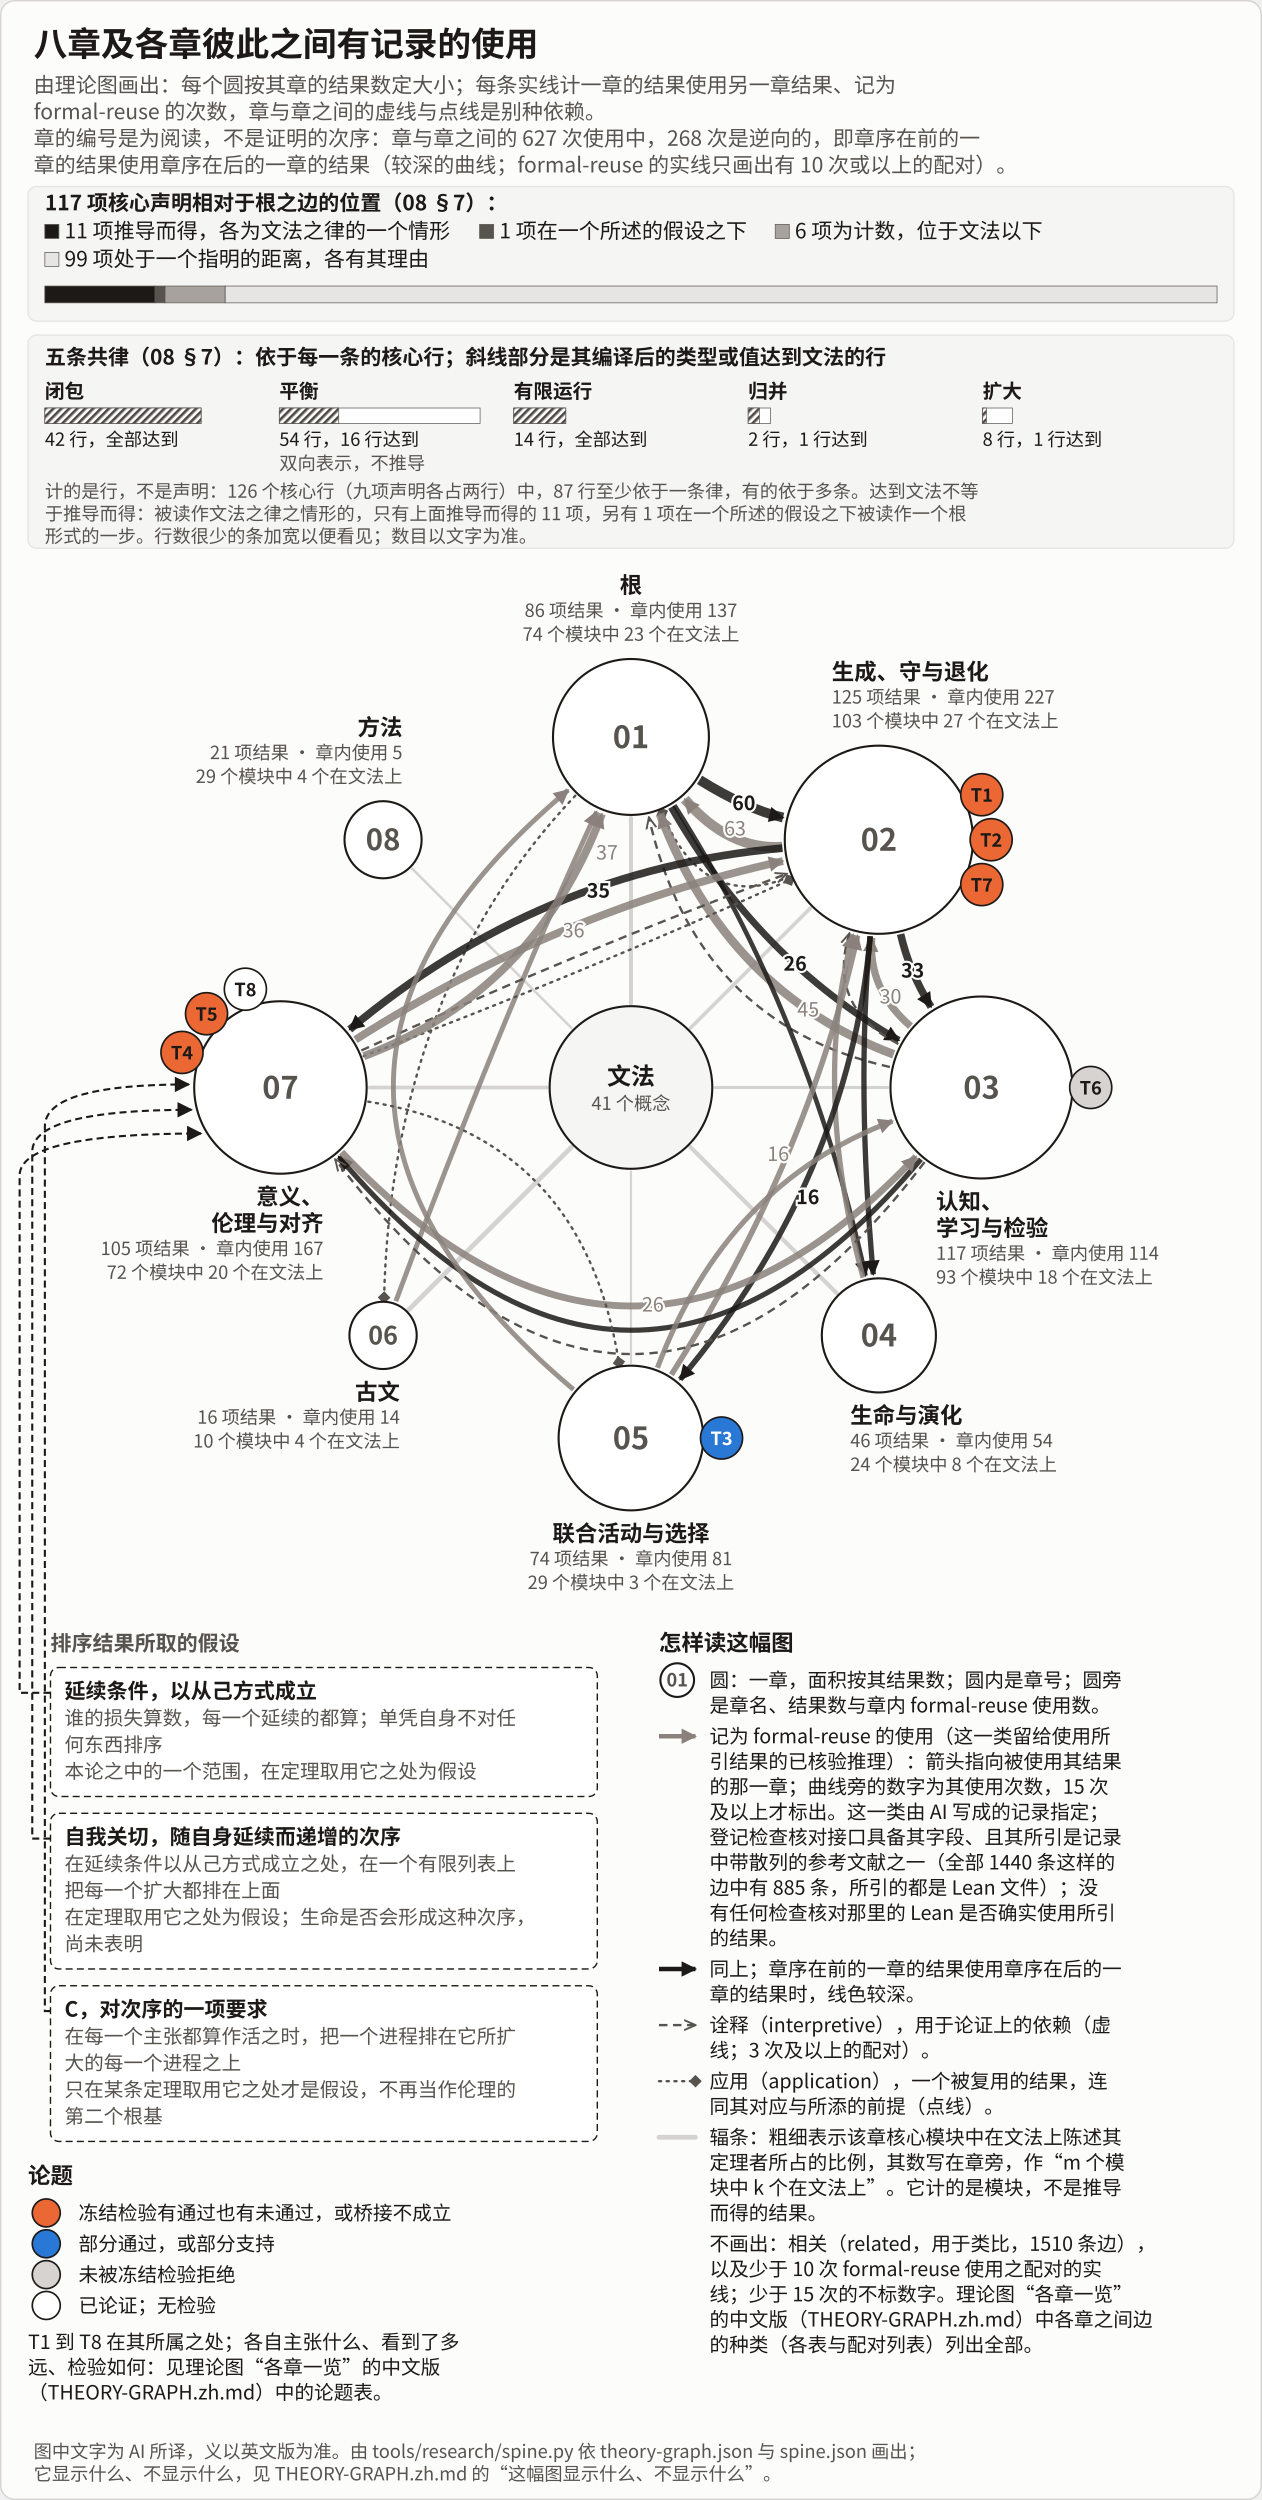
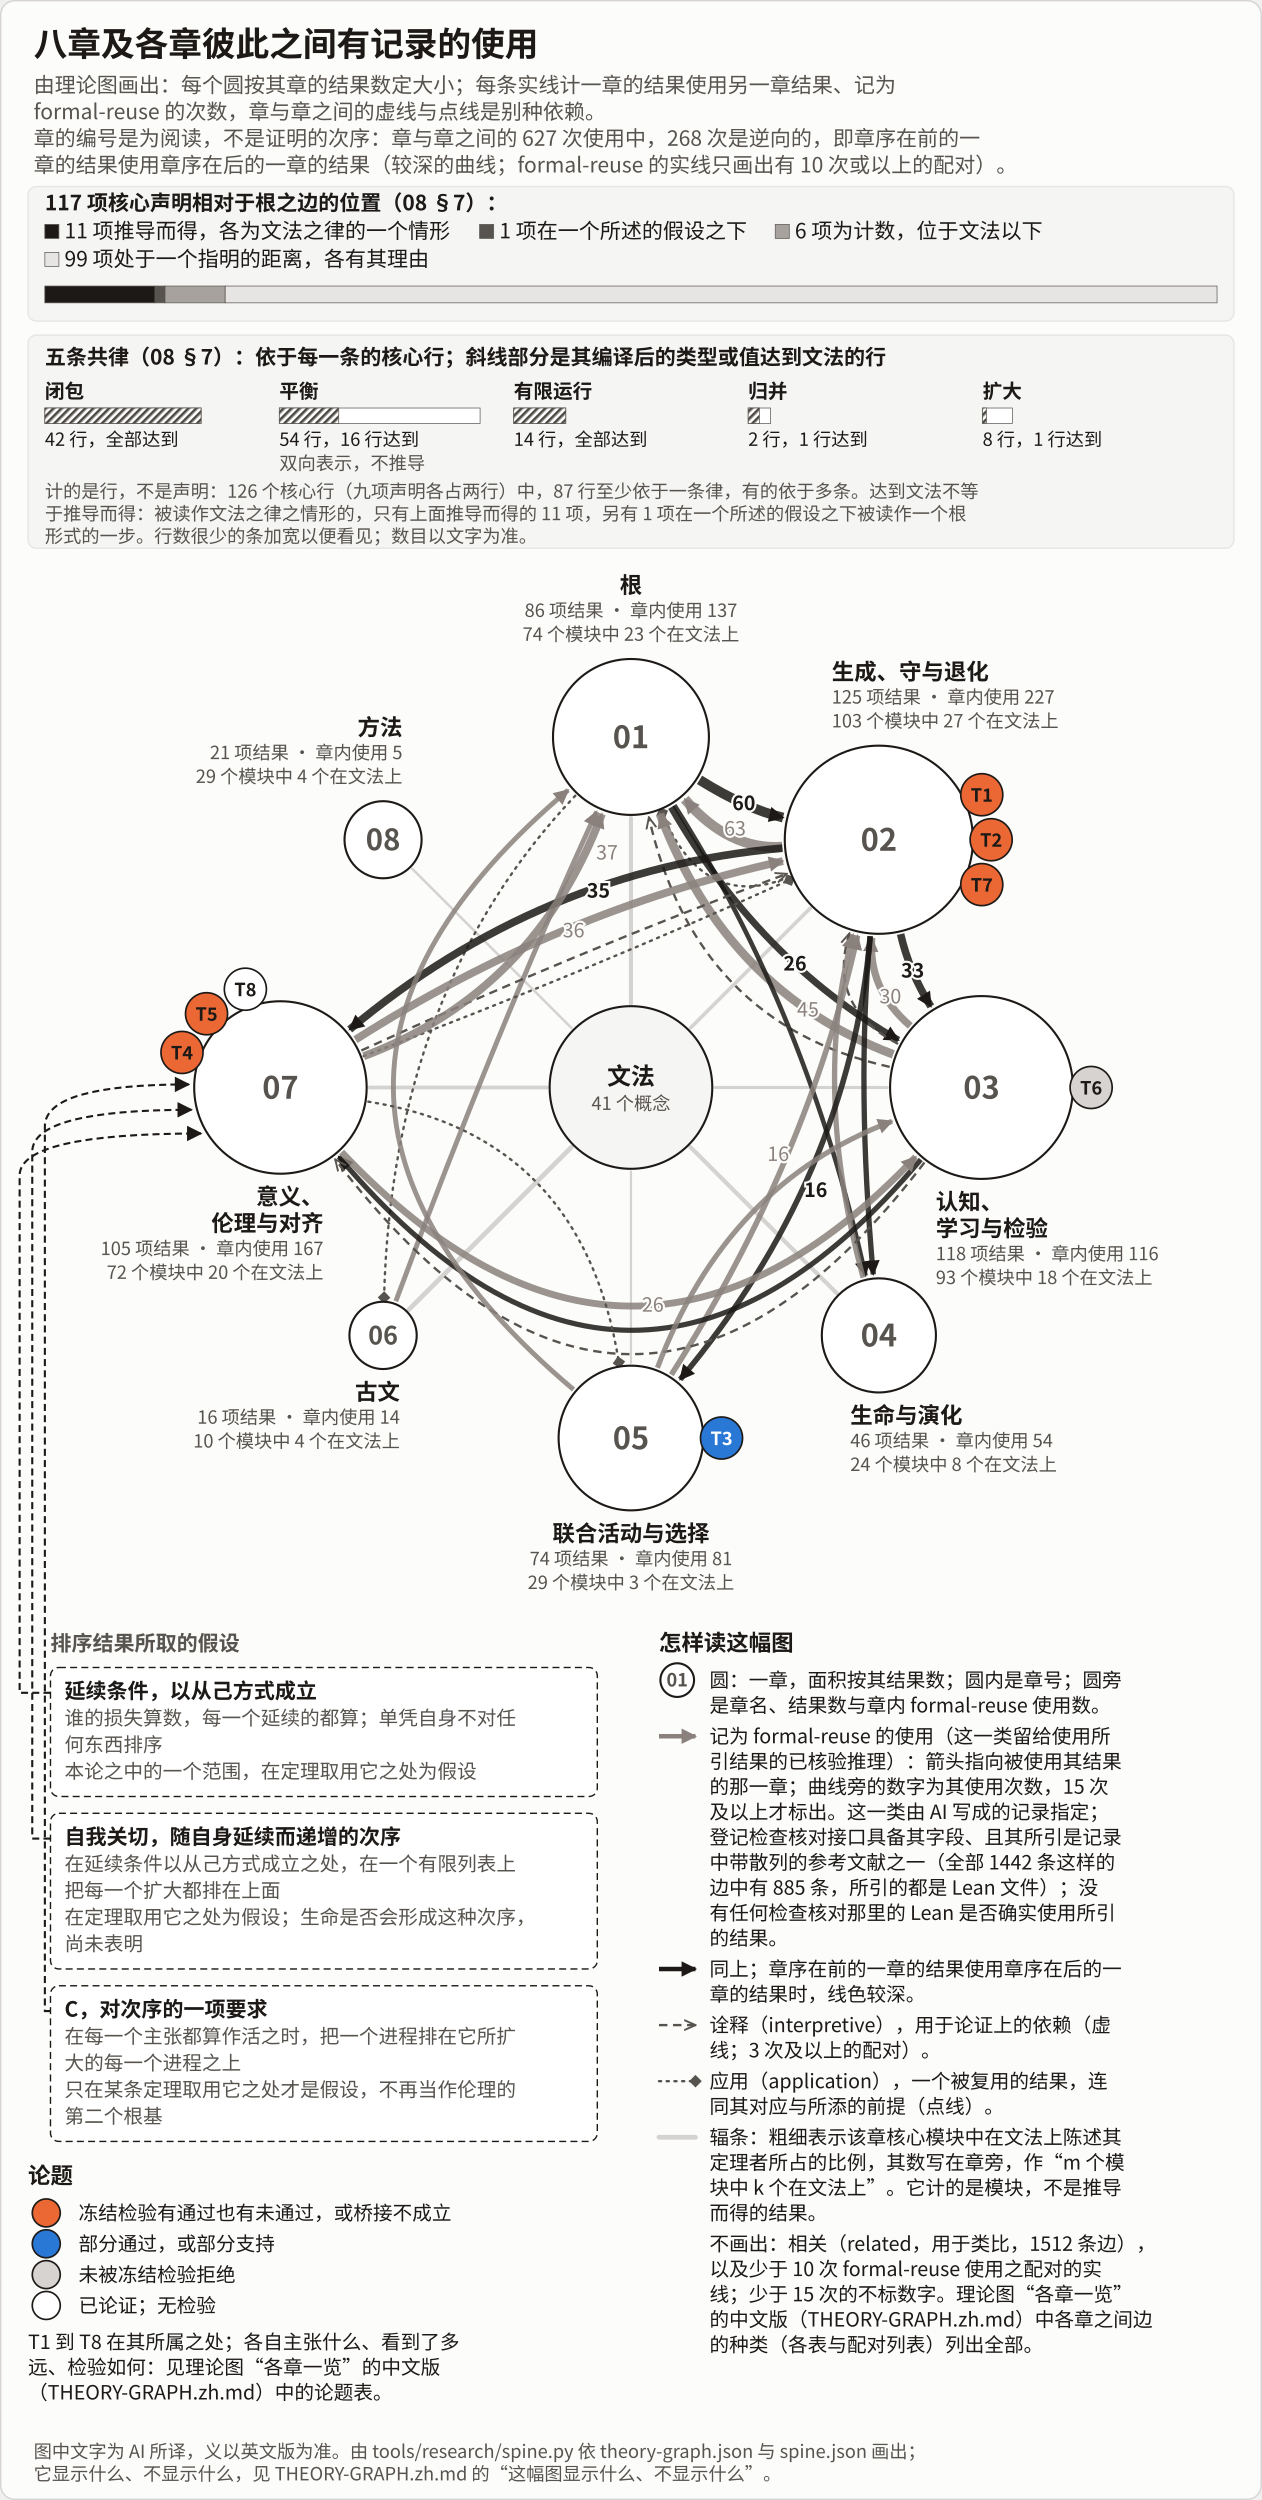
<svg xmlns="http://www.w3.org/2000/svg" viewBox="0 0 900 1783" width="900" height="1783" role="img" aria-labelledby="spine-title spine-desc" font-family="'PingFang SC', 'Hiragino Sans GB', 'Noto Sans CJK SC', 'Microsoft YaHei', sans-serif">
  <defs>
    <marker id="fwd" viewBox="0 0 10 10" refX="9" refY="5" markerWidth="11" markerHeight="11" markerUnits="userSpaceOnUse" orient="auto">
      <path d="M0,0 L10,5 L0,10 z" fill="#8a817c" />
    </marker>
    <marker id="back" viewBox="0 0 10 10" refX="9" refY="5" markerWidth="11" markerHeight="11" markerUnits="userSpaceOnUse" orient="auto">
      <path d="M0,0 L10,5 L0,10 z" fill="#1c1917" />
    </marker>
    <marker id="thin" viewBox="0 0 10 10" refX="9" refY="5" markerWidth="9" markerHeight="9" markerUnits="userSpaceOnUse" orient="auto">
      <path d="M0,1 L9,5 L0,9" fill="none" stroke="#57534e" stroke-width="1.5" />
    </marker>
    <marker id="diamond" viewBox="0 0 10 10" refX="5" refY="5" markerWidth="9" markerHeight="9" markerUnits="userSpaceOnUse" orient="auto">
      <path d="M5,0 L10,5 L5,10 L0,5 z" fill="#57534e" />
    </marker>
    <pattern id="reach" width="4" height="4" patternUnits="userSpaceOnUse" patternTransform="rotate(45)">
      <rect width="4" height="4" fill="#ffffff" />
      <rect width="2" height="4" fill="#57534e" />
    </pattern>
  </defs>
  <rect x="0.5" y="0.5" width="899" height="1782" rx="10" fill="#fcfcfb" stroke="#d6d3d1" />
  <text x="24" y="40" font-size="24" font-weight="bold" text-anchor="start" fill="#1c1917">八章及各章彼此之间有记录的使用</text>
  <text x="24" y="66" font-size="15" text-anchor="start" fill="#57534e">由理论图画出：每个圆按其章的结果数定大小；每条实线计一章的结果使用另一章结果、记为</text>
  <text x="24" y="85" font-size="15" text-anchor="start" fill="#57534e">formal-reuse 的次数，章与章之间的虚线与点线是别种依赖。</text>
  <text x="24" y="104" font-size="15" text-anchor="start" fill="#57534e">章的编号是为阅读，不是证明的次序：章与章之间的 627 次使用中，268 次是逆向的，即章序在前的一</text>
  <text x="24" y="123" font-size="15" text-anchor="start" fill="#57534e">章的结果使用章序在后的一章的结果（较深的曲线；formal-reuse 的实线只画出有 10 次或以上的配对）。</text>
  <rect x="20" y="133" width="860" height="96" rx="6" fill="#f5f5f4" stroke="#e7e5e4" />
  <text x="32" y="150" font-size="15" font-weight="bold" text-anchor="start" fill="#1c1917">117 项核心声明相对于根之边的位置（08 §7）：</text>
  <rect x="32" y="160" width="10" height="10" fill="#1c1917" stroke="#57534e" stroke-width="0.5" />
  <text x="46" y="170" font-size="15" text-anchor="start" fill="#1c1917">11 项推导而得，各为文法之律的一个情形</text>
  <rect x="342.1" y="160" width="10" height="10" fill="#57534e" stroke="#57534e" stroke-width="0.5" />
  <text x="356.1" y="170" font-size="15" text-anchor="start" fill="#1c1917">1 项在一个所述的假设之下</text>
  <rect x="552.9" y="160" width="10" height="10" fill="#a8a29e" stroke="#57534e" stroke-width="0.5" />
  <text x="566.9" y="170" font-size="15" text-anchor="start" fill="#1c1917">6 项为计数，位于文法以下</text>
  <rect x="32" y="180" width="10" height="10" fill="#e7e5e4" stroke="#57534e" stroke-width="0.5" />
  <text x="46" y="190" font-size="15" text-anchor="start" fill="#1c1917">99 项处于一个指明的距离，各有其理由</text>
  <rect x="32" y="204" width="78.6" height="12" fill="#1c1917" stroke="#57534e" stroke-width="0.5" />
  <rect x="110.6" y="204" width="7.1" height="12" fill="#57534e" stroke="#57534e" stroke-width="0.5" />
  <rect x="117.7" y="204" width="42.9" height="12" fill="#a8a29e" stroke="#57534e" stroke-width="0.5" />
  <rect x="160.6" y="204" width="707.4" height="12" fill="#e7e5e4" stroke="#57534e" stroke-width="0.5" />
  <rect x="20" y="239" width="860" height="152" rx="6" fill="#f5f5f4" stroke="#e7e5e4" />
  <text x="32" y="260" font-size="15" font-weight="bold" text-anchor="start" fill="#1c1917">五条共律（08 §7）：依于每一条的核心行；斜线部分是其编译后的类型或值达到文法的行</text>
  <text x="32" y="284" font-size="14" font-weight="bold" text-anchor="start" fill="#1c1917">闭包</text>
  <rect x="32" y="291" width="111.4" height="11" fill="#ffffff" stroke="#57534e" stroke-width="0.5" />
  <rect x="32" y="291" width="111.4" height="11" fill="url(#reach)" stroke="#57534e" stroke-width="0.5" />
  <text x="32" y="318" font-size="13" text-anchor="start" fill="#1c1917">42 行，全部达到</text>
  <text x="199.2" y="284" font-size="14" font-weight="bold" text-anchor="start" fill="#1c1917">平衡</text>
  <rect x="199.2" y="291" width="143.2" height="11" fill="#ffffff" stroke="#57534e" stroke-width="0.5" />
  <rect x="199.2" y="291" width="42.4" height="11" fill="url(#reach)" stroke="#57534e" stroke-width="0.5" />
  <text x="199.2" y="318" font-size="13" text-anchor="start" fill="#1c1917">54 行，16 行达到</text>
  <text x="199.2" y="335" font-size="13" text-anchor="start" fill="#57534e">双向表示，不推导</text>
  <text x="366.4" y="284" font-size="14" font-weight="bold" text-anchor="start" fill="#1c1917">有限运行</text>
  <rect x="366.4" y="291" width="37.1" height="11" fill="#ffffff" stroke="#57534e" stroke-width="0.5" />
  <rect x="366.4" y="291" width="37.1" height="11" fill="url(#reach)" stroke="#57534e" stroke-width="0.5" />
  <text x="366.4" y="318" font-size="13" text-anchor="start" fill="#1c1917">14 行，全部达到</text>
  <text x="533.6" y="284" font-size="14" font-weight="bold" text-anchor="start" fill="#1c1917">归并</text>
  <rect x="533.6" y="291" width="16" height="11" fill="#ffffff" stroke="#57534e" stroke-width="0.5" />
  <rect x="533.6" y="291" width="8" height="11" fill="url(#reach)" stroke="#57534e" stroke-width="0.5" />
  <text x="533.6" y="318" font-size="13" text-anchor="start" fill="#1c1917">2 行，1 行达到</text>
  <text x="700.8" y="284" font-size="14" font-weight="bold" text-anchor="start" fill="#1c1917">扩大</text>
  <rect x="700.8" y="291" width="21.2" height="11" fill="#ffffff" stroke="#57534e" stroke-width="0.5" />
  <rect x="700.8" y="291" width="2.7" height="11" fill="url(#reach)" stroke="#57534e" stroke-width="0.5" />
  <text x="700.8" y="318" font-size="13" text-anchor="start" fill="#1c1917">8 行，1 行达到</text>
  <text x="32" y="355" font-size="13" text-anchor="start" fill="#57534e">计的是行，不是声明：126 个核心行（九项声明各占两行）中，87 行至少依于一条律，有的依于多条。达到文法不等</text>
  <text x="32" y="371" font-size="13" text-anchor="start" fill="#57534e">于推导而得：被读作文法之律之情形的，只有上面推导而得的 11 项，另有 1 项在一个所述的假设之下被读作一个根</text>
  <text x="32" y="387" font-size="13" text-anchor="start" fill="#57534e">形式的一步。行数很少的条加宽以便看见；数目以文字为准。</text>
  <line x1="450" y1="583.3" x2="450" y2="715.6" stroke="#a8a29e" stroke-opacity="0.45" stroke-width="2.9" stroke-linecap="round" />
  <line x1="577.9" y1="647.7" x2="492.4" y2="733.2" stroke="#a8a29e" stroke-opacity="0.45" stroke-width="2.6" stroke-linecap="round" />
-   <line x1="633.1" y1="775.6" x2="510" y2="775.6" stroke="#a8a29e" stroke-opacity="0.45" stroke-width="2.2" stroke-linecap="round" />
+   <line x1="632.8" y1="775.6" x2="510" y2="775.6" stroke="#a8a29e" stroke-opacity="0.45" stroke-width="2.2" stroke-linecap="round" />
  <line x1="596.6" y1="922.2" x2="492.4" y2="818.1" stroke="#a8a29e" stroke-opacity="0.45" stroke-width="3" stroke-linecap="round" />
  <line x1="450" y1="972" x2="450" y2="835.6" stroke="#a8a29e" stroke-opacity="0.45" stroke-width="1.6" stroke-linecap="round" />
  <line x1="291.6" y1="934" x2="407.6" y2="818.1" stroke="#a8a29e" stroke-opacity="0.45" stroke-width="3.4" stroke-linecap="round" />
  <line x1="263.5" y1="775.6" x2="390" y2="775.6" stroke="#a8a29e" stroke-opacity="0.45" stroke-width="2.7" stroke-linecap="round" />
  <line x1="294.1" y1="619.7" x2="407.6" y2="733.2" stroke="#a8a29e" stroke-opacity="0.45" stroke-width="1.8" stroke-linecap="round" />
  <circle cx="450" cy="775.6" r="58" fill="#f5f5f4" stroke="#1c1917" stroke-width="1.5" />
  <text x="450" y="773.6" font-size="17" font-weight="bold" text-anchor="middle" fill="#1c1917">文法</text>
  <text x="450" y="791.6" font-size="13" text-anchor="middle" fill="#57534e">41 个概念</text>
  <path d="M498.9,556.2 Q532.3,577 558.5,583.1" fill="none" stroke="#1c1917" stroke-opacity="0.85" stroke-width="7" marker-end="url(#back)" />
  <path d="M557.9,603.9 Q520,606.6 488.4,570" fill="none" stroke="#8a817c" stroke-opacity="0.85" stroke-width="7.1" marker-end="url(#fwd)" />
  <path d="M563,625.4 Q501.7,650.9 472.3,579.9" fill="none" stroke="#57534e" stroke-width="1.7" stroke-dasharray="1.5 4" stroke-linecap="round" marker-end="url(#diamond)" />
-   <path d="M478.7,575.7 Q541.1,684.6 641.1,741.9" fill="none" stroke="#1c1917" stroke-opacity="0.85" stroke-width="4.9" marker-end="url(#back)" />
-   <path d="M637.4,752 Q518.4,707.2 470.7,580.5" fill="none" stroke="#8a817c" stroke-opacity="0.85" stroke-width="6.2" marker-end="url(#fwd)" />
-   <path d="M634.7,761 Q495.8,729.8 462.8,582.9" fill="none" stroke="#57534e" stroke-width="1.7" stroke-dasharray="6 4" marker-end="url(#thin)" />
+   <path d="M478.7,575.7 Q541.1,684.6 640.8,741.8" fill="none" stroke="#1c1917" stroke-opacity="0.85" stroke-width="4.9" marker-end="url(#back)" />
+   <path d="M637.1,752 Q518.4,707.2 470.7,580.5" fill="none" stroke="#8a817c" stroke-opacity="0.85" stroke-width="6.2" marker-end="url(#fwd)" />
+   <path d="M634.5,760.9 Q495.8,729.8 462.8,582.9" fill="none" stroke="#57534e" stroke-width="1.7" stroke-dasharray="6 4" marker-end="url(#thin)" />
  <path d="M481,574.3 Q576,723.5 617.3,909.8" fill="none" stroke="#1c1917" stroke-opacity="0.85" stroke-width="3.3" marker-end="url(#back)" />
  <path d="M410.3,567.5 Q279.7,705.1 273.9,925.4" fill="none" stroke="#57534e" stroke-width="1.7" stroke-dasharray="1.5 4" stroke-linecap="round" marker-end="url(#diamond)" />
  <path d="M282.3,928 Q353.6,735.7 425.5,578.9" fill="none" stroke="#8a817c" stroke-opacity="0.85" stroke-width="3.5" marker-end="url(#fwd)" />
-   <path d="M642.3,666.2 Q648.6,693.4 664,718.1" fill="none" stroke="#1c1917" stroke-opacity="0.85" stroke-width="5.4" marker-end="url(#back)" />
-   <path d="M649.4,731.9 Q619,705.6 621.7,668.8" fill="none" stroke="#8a817c" stroke-opacity="0.85" stroke-width="5.2" marker-end="url(#fwd)" />
-   <path d="M640.7,744.6 Q589.5,717.9 605.8,665.7" fill="none" stroke="#57534e" stroke-width="1.7" stroke-dasharray="6 4" marker-end="url(#thin)" />
+   <path d="M642.3,666.2 Q648.6,693.4 663.9,717.8" fill="none" stroke="#1c1917" stroke-opacity="0.85" stroke-width="5.4" marker-end="url(#back)" />
+   <path d="M649.2,731.7 Q619,705.6 621.7,668.8" fill="none" stroke="#8a817c" stroke-opacity="0.85" stroke-width="5.2" marker-end="url(#fwd)" />
+   <path d="M640.5,744.5 Q589.5,717.9 605.8,665.7" fill="none" stroke="#57534e" stroke-width="1.7" stroke-dasharray="6 4" marker-end="url(#thin)" />
  <path d="M620.5,667.7 Q610.8,775.6 622.8,908.9" fill="none" stroke="#1c1917" stroke-opacity="0.85" stroke-width="3.8" marker-end="url(#back)" />
  <path d="M615.6,911.2 Q578.8,775.6 608.4,666.5" fill="none" stroke="#8a817c" stroke-opacity="0.85" stroke-width="3.8" marker-end="url(#fwd)" />
  <path d="M620.7,667.7 Q605.5,840.1 485.1,983.8" fill="none" stroke="#1c1917" stroke-opacity="0.85" stroke-width="4" marker-end="url(#back)" />
  <path d="M478.8,980.4 Q576,827.8 611.6,667.3" fill="none" stroke="#8a817c" stroke-opacity="0.85" stroke-width="4" marker-end="url(#fwd)" />
  <path d="M558,604.9 Q385.6,620.1 249.4,734.2" fill="none" stroke="#1c1917" stroke-opacity="0.85" stroke-width="5.5" marker-end="url(#back)" />
  <path d="M253.5,741.5 Q397.8,649.7 558.4,614.1" fill="none" stroke="#8a817c" stroke-opacity="0.85" stroke-width="5.6" marker-end="url(#fwd)" />
  <path d="M257.7,749.2 Q410.1,679.3 561.1,623.2" fill="none" stroke="#57534e" stroke-width="1.7" stroke-dasharray="6 4" marker-end="url(#thin)" />
  <path d="M259.4,753.2 Q416.2,694 562.9,627.7" fill="none" stroke="#57534e" stroke-width="1.7" stroke-dasharray="1.5 4" stroke-linecap="round" marker-end="url(#diamond)" />
-   <path d="M656.8,826.8 Q450,1071.6 241.6,824.9" fill="none" stroke="#1c1917" stroke-opacity="0.85" stroke-width="3.7" marker-end="url(#back)" />
-   <path d="M659.4,828.8 Q450,1103.6 239.1,826.9" fill="none" stroke="#57534e" stroke-width="1.7" stroke-dasharray="6 4" marker-end="url(#thin)" />
-   <path d="M243.6,821.7 Q450,1039.6 653.3,824.9" fill="none" stroke="#8a817c" stroke-opacity="0.85" stroke-width="4.9" marker-end="url(#fwd)" />
+   <path d="M656.7,827 Q450,1071.6 241.6,824.9" fill="none" stroke="#1c1917" stroke-opacity="0.85" stroke-width="3.7" marker-end="url(#back)" />
+   <path d="M659.3,829.1 Q450,1103.6 239.1,826.9" fill="none" stroke="#57534e" stroke-width="1.7" stroke-dasharray="6 4" marker-end="url(#thin)" />
+   <path d="M243.6,821.7 Q450,1039.6 653.1,825.1" fill="none" stroke="#8a817c" stroke-opacity="0.85" stroke-width="4.9" marker-end="url(#fwd)" />
  <path d="M409,991 Q154,775.6 405.2,563.5" fill="none" stroke="#8a817c" stroke-opacity="0.85" stroke-width="3.5" marker-end="url(#fwd)" />
-   <path d="M468.9,975.5 Q518.4,844.1 636.5,799.6" fill="none" stroke="#8a817c" stroke-opacity="0.85" stroke-width="3.7" marker-end="url(#fwd)" />
+   <path d="M468.9,975.5 Q518.4,844.1 636.2,799.7" fill="none" stroke="#8a817c" stroke-opacity="0.85" stroke-width="3.7" marker-end="url(#fwd)" />
  <path d="M259.4,753.3 Q381.6,707.2 429.3,580.5" fill="none" stroke="#8a817c" stroke-opacity="0.85" stroke-width="5.7" marker-end="url(#fwd)" />
  <path d="M262.7,785.7 Q415.5,810.1 441.4,971.7" fill="none" stroke="#57534e" stroke-width="1.7" stroke-dasharray="1.5 4" stroke-linecap="round" marker-end="url(#diamond)" />
  <circle cx="450" cy="525.6" r="55.6" fill="#ffffff" stroke="#1c1917" stroke-width="1.5" />
  <text x="450" y="533.6" font-size="22" font-weight="bold" text-anchor="middle" fill="#57534e">01</text>
  <text x="450" y="423" font-size="16" font-weight="bold" text-anchor="middle" fill="#1c1917" stroke="#fcfcfb" stroke-width="3" paint-order="stroke">根</text>
  <text x="450" y="440" font-size="13" text-anchor="middle" fill="#57534e" stroke="#fcfcfb" stroke-width="3" paint-order="stroke">86 项结果 · 章内使用 137</text>
  <text x="450" y="457" font-size="13" text-anchor="middle" fill="#57534e" stroke="#fcfcfb" stroke-width="3" paint-order="stroke">74 个模块中 23 个在文法上</text>
  <circle cx="626.8" cy="598.9" r="67.1" fill="#ffffff" stroke="#1c1917" stroke-width="1.5" />
  <text x="626.8" y="606.8" font-size="22" font-weight="bold" text-anchor="middle" fill="#57534e">02</text>
  <text x="593.2" y="484.8" font-size="16" font-weight="bold" text-anchor="start" fill="#1c1917" stroke="#fcfcfb" stroke-width="3" paint-order="stroke">生成、守与退化</text>
  <text x="593.2" y="501.8" font-size="13" text-anchor="start" fill="#57534e" stroke="#fcfcfb" stroke-width="3" paint-order="stroke">125 项结果 · 章内使用 227</text>
  <text x="593.2" y="518.8" font-size="13" text-anchor="start" fill="#57534e" stroke="#fcfcfb" stroke-width="3" paint-order="stroke">103 个模块中 27 个在文法上</text>
-   <circle cx="700" cy="775.6" r="64.9" fill="#ffffff" stroke="#1c1917" stroke-width="1.5" />
+   <circle cx="700" cy="775.6" r="65.2" fill="#ffffff" stroke="#1c1917" stroke-width="1.5" />
  <text x="700" y="783.6" font-size="22" font-weight="bold" text-anchor="middle" fill="#57534e">03</text>
-   <text x="667.6" y="862.5" font-size="16" font-weight="bold" text-anchor="start" fill="#1c1917" stroke="#fcfcfb" stroke-width="3" paint-order="stroke">认知、</text>
-   <text x="667.6" y="881.5" font-size="16" font-weight="bold" text-anchor="start" fill="#1c1917" stroke="#fcfcfb" stroke-width="3" paint-order="stroke">学习与检验</text>
-   <text x="667.6" y="898.5" font-size="13" text-anchor="start" fill="#57534e" stroke="#fcfcfb" stroke-width="3" paint-order="stroke">117 项结果 · 章内使用 114</text>
-   <text x="667.6" y="915.5" font-size="13" text-anchor="start" fill="#57534e" stroke="#fcfcfb" stroke-width="3" paint-order="stroke">93 个模块中 18 个在文法上</text>
+   <text x="667.4" y="862.8" font-size="16" font-weight="bold" text-anchor="start" fill="#1c1917" stroke="#fcfcfb" stroke-width="3" paint-order="stroke">认知、</text>
+   <text x="667.4" y="881.8" font-size="16" font-weight="bold" text-anchor="start" fill="#1c1917" stroke="#fcfcfb" stroke-width="3" paint-order="stroke">学习与检验</text>
+   <text x="667.4" y="898.8" font-size="13" text-anchor="start" fill="#57534e" stroke="#fcfcfb" stroke-width="3" paint-order="stroke">118 项结果 · 章内使用 116</text>
+   <text x="667.4" y="915.8" font-size="13" text-anchor="start" fill="#57534e" stroke="#fcfcfb" stroke-width="3" paint-order="stroke">93 个模块中 18 个在文法上</text>
  <circle cx="626.8" cy="952.4" r="40.7" fill="#ffffff" stroke="#1c1917" stroke-width="1.5" />
  <text x="626.8" y="960.3" font-size="22" font-weight="bold" text-anchor="middle" fill="#57534e">04</text>
  <text x="606.4" y="1015.1" font-size="16" font-weight="bold" text-anchor="start" fill="#1c1917" stroke="#fcfcfb" stroke-width="3" paint-order="stroke">生命与演化</text>
  <text x="606.4" y="1032.1" font-size="13" text-anchor="start" fill="#57534e" stroke="#fcfcfb" stroke-width="3" paint-order="stroke">46 项结果 · 章内使用 54</text>
  <text x="606.4" y="1049.1" font-size="13" text-anchor="start" fill="#57534e" stroke="#fcfcfb" stroke-width="3" paint-order="stroke">24 个模块中 8 个在文法上</text>
  <circle cx="450" cy="1025.6" r="51.6" fill="#ffffff" stroke="#1c1917" stroke-width="1.5" />
  <text x="450" y="1033.6" font-size="22" font-weight="bold" text-anchor="middle" fill="#57534e">05</text>
  <text x="450" y="1099.3" font-size="16" font-weight="bold" text-anchor="middle" fill="#1c1917" stroke="#fcfcfb" stroke-width="3" paint-order="stroke">联合活动与选择</text>
  <text x="450" y="1116.3" font-size="13" text-anchor="middle" fill="#57534e" stroke="#fcfcfb" stroke-width="3" paint-order="stroke">74 项结果 · 章内使用 81</text>
  <text x="450" y="1133.3" font-size="13" text-anchor="middle" fill="#57534e" stroke="#fcfcfb" stroke-width="3" paint-order="stroke">29 个模块中 3 个在文法上</text>
  <circle cx="273.2" cy="952.4" r="24" fill="#ffffff" stroke="#1c1917" stroke-width="1.5" />
  <text x="273.2" y="958.9" font-size="18" font-weight="bold" text-anchor="middle" fill="#57534e">06</text>
  <text x="285.2" y="998.4" font-size="16" font-weight="bold" text-anchor="end" fill="#1c1917" stroke="#fcfcfb" stroke-width="3" paint-order="stroke">古文</text>
  <text x="285.2" y="1015.4" font-size="13" text-anchor="end" fill="#57534e" stroke="#fcfcfb" stroke-width="3" paint-order="stroke">16 项结果 · 章内使用 14</text>
  <text x="285.2" y="1032.4" font-size="13" text-anchor="end" fill="#57534e" stroke="#fcfcfb" stroke-width="3" paint-order="stroke">10 个模块中 4 个在文法上</text>
  <circle cx="200" cy="775.6" r="61.5" fill="#ffffff" stroke="#1c1917" stroke-width="1.5" />
  <text x="200" y="783.6" font-size="22" font-weight="bold" text-anchor="middle" fill="#57534e">07</text>
  <text x="230.7" y="859.1" font-size="16" font-weight="bold" text-anchor="end" fill="#1c1917" stroke="#fcfcfb" stroke-width="3" paint-order="stroke">意义、</text>
  <text x="230.7" y="878.1" font-size="16" font-weight="bold" text-anchor="end" fill="#1c1917" stroke="#fcfcfb" stroke-width="3" paint-order="stroke">伦理与对齐</text>
  <text x="230.7" y="895.1" font-size="13" text-anchor="end" fill="#57534e" stroke="#fcfcfb" stroke-width="3" paint-order="stroke">105 项结果 · 章内使用 167</text>
  <text x="230.7" y="912.1" font-size="13" text-anchor="end" fill="#57534e" stroke="#fcfcfb" stroke-width="3" paint-order="stroke">72 个模块中 20 个在文法上</text>
  <circle cx="273.2" cy="598.9" r="27.5" fill="#ffffff" stroke="#1c1917" stroke-width="1.5" />
  <text x="273.2" y="606.4" font-size="21" font-weight="bold" text-anchor="middle" fill="#57534e">08</text>
  <text x="287" y="524.4" font-size="16" font-weight="bold" text-anchor="end" fill="#1c1917" stroke="#fcfcfb" stroke-width="3" paint-order="stroke">方法</text>
  <text x="287" y="541.4" font-size="13" text-anchor="end" fill="#57534e" stroke="#fcfcfb" stroke-width="3" paint-order="stroke">21 项结果 · 章内使用 5</text>
  <text x="287" y="558.4" font-size="13" text-anchor="end" fill="#57534e" stroke="#fcfcfb" stroke-width="3" paint-order="stroke">29 个模块中 4 个在文法上</text>
  <circle cx="700.2" cy="566.8" r="15" fill="#eb6834" stroke="#1c1917" stroke-width="1.2" />
  <text x="700.2" y="571.8" font-size="13" font-weight="bold" text-anchor="middle" fill="#1c1917">T1</text>
  <circle cx="706.9" cy="598.9" r="15" fill="#eb6834" stroke="#1c1917" stroke-width="1.2" />
  <text x="706.9" y="603.9" font-size="13" font-weight="bold" text-anchor="middle" fill="#1c1917">T2</text>
  <circle cx="700.2" cy="630.9" r="15" fill="#eb6834" stroke="#1c1917" stroke-width="1.2" />
  <text x="700.2" y="635.9" font-size="13" font-weight="bold" text-anchor="middle" fill="#1c1917">T7</text>
  <circle cx="514.6" cy="1025.6" r="15" fill="#2a78d6" stroke="#1c1917" stroke-width="1.2" />
  <text x="514.6" y="1030.6" font-size="13" font-weight="bold" text-anchor="middle" fill="#ffffff">T3</text>
  <circle cx="129.8" cy="750.6" r="15" fill="#eb6834" stroke="#1c1917" stroke-width="1.2" />
  <text x="129.8" y="755.6" font-size="13" font-weight="bold" text-anchor="middle" fill="#1c1917">T4</text>
  <circle cx="147.3" cy="723" r="15" fill="#eb6834" stroke="#1c1917" stroke-width="1.2" />
  <text x="147.3" y="728" font-size="13" font-weight="bold" text-anchor="middle" fill="#1c1917">T5</text>
  <circle cx="175" cy="705.5" r="15" fill="#ffffff" stroke="#1c1917" stroke-width="1.2" />
  <text x="175" y="710.5" font-size="13" font-weight="bold" text-anchor="middle" fill="#1c1917">T8</text>
-   <circle cx="777.9" cy="775.6" r="15" fill="#d6d3d1" stroke="#1c1917" stroke-width="1.2" />
-   <text x="777.9" y="780.6" font-size="13" font-weight="bold" text-anchor="middle" fill="#1c1917">T6</text>
+   <circle cx="778.2" cy="775.6" r="15" fill="#d6d3d1" stroke="#1c1917" stroke-width="1.2" />
+   <text x="778.2" y="780.6" font-size="13" font-weight="bold" text-anchor="middle" fill="#1c1917">T6</text>
  <text x="524.2" y="595.9" font-size="14" text-anchor="middle" fill="#8a817c" stroke="#fcfcfb" stroke-width="3" paint-order="stroke">63</text>
  <text x="530.5" y="577.8" font-size="14" font-weight="bold" text-anchor="middle" fill="#1c1917" stroke="#fcfcfb" stroke-width="3" paint-order="stroke">60</text>
-   <text x="576.4" y="725" font-size="14" text-anchor="middle" fill="#8a817c" stroke="#fcfcfb" stroke-width="3" paint-order="stroke">45</text>
+   <text x="576.2" y="725" font-size="14" text-anchor="middle" fill="#8a817c" stroke="#fcfcfb" stroke-width="3" paint-order="stroke">45</text>
  <text x="432.9" y="613" font-size="14" text-anchor="middle" fill="#8a817c" stroke="#fcfcfb" stroke-width="3" paint-order="stroke">37</text>
  <text x="409.1" y="668.5" font-size="14" text-anchor="middle" fill="#8a817c" stroke="#fcfcfb" stroke-width="3" paint-order="stroke">36</text>
  <text x="426.8" y="640.2" font-size="14" font-weight="bold" text-anchor="middle" fill="#1c1917" stroke="#fcfcfb" stroke-width="3" paint-order="stroke">35</text>
  <text x="650.9" y="697.2" font-size="14" font-weight="bold" text-anchor="middle" fill="#1c1917" stroke="#fcfcfb" stroke-width="3" paint-order="stroke">33</text>
-   <text x="635.1" y="715.7" font-size="14" text-anchor="middle" fill="#8a817c" stroke="#fcfcfb" stroke-width="3" paint-order="stroke">30</text>
-   <text x="567.1" y="692.3" font-size="14" font-weight="bold" text-anchor="middle" fill="#1c1917" stroke="#fcfcfb" stroke-width="3" paint-order="stroke">26</text>
-   <text x="465.6" y="935.4" font-size="14" text-anchor="middle" fill="#8a817c" stroke="#fcfcfb" stroke-width="3" paint-order="stroke">26</text>
-   <text x="576.1" y="858.8" font-size="14" font-weight="bold" text-anchor="middle" fill="#1c1917" stroke="#fcfcfb" stroke-width="3" paint-order="stroke">16</text>
+   <text x="635" y="715.6" font-size="14" text-anchor="middle" fill="#8a817c" stroke="#fcfcfb" stroke-width="3" paint-order="stroke">30</text>
+   <text x="567" y="692.2" font-size="14" font-weight="bold" text-anchor="middle" fill="#1c1917" stroke="#fcfcfb" stroke-width="3" paint-order="stroke">26</text>
+   <text x="465.6" y="935.5" font-size="14" text-anchor="middle" fill="#8a817c" stroke="#fcfcfb" stroke-width="3" paint-order="stroke">26</text>
+   <text x="581.8" y="853.7" font-size="14" font-weight="bold" text-anchor="middle" fill="#1c1917" stroke="#fcfcfb" stroke-width="3" paint-order="stroke">16</text>
  <text x="555" y="828" font-size="14" text-anchor="middle" fill="#8a817c" stroke="#fcfcfb" stroke-width="3" paint-order="stroke">16</text>
  <text x="36" y="1177.3" font-size="15" font-weight="bold" text-anchor="start" fill="#57534e">排序结果所取的假设</text>
  <rect x="36" y="1189.256" width="390" height="92" rx="6" fill="#ffffff" stroke="#1c1917" stroke-dasharray="5 3" />
  <text x="46" y="1211.3" font-size="15" font-weight="bold" text-anchor="start" fill="#1c1917">延续条件，以从己方式成立</text>
  <text x="46" y="1230.3" font-size="14" text-anchor="start" fill="#57534e">谁的损失算数，每一个延续的都算；单凭自身不对任</text>
  <text x="46" y="1249.3" font-size="14" text-anchor="start" fill="#57534e">何东西排序</text>
  <text x="46" y="1268.3" font-size="14" text-anchor="start" fill="#57534e">本论之中的一个范围，在定理取用它之处为假设</text>
  <path d="M36,1207.3 L14,1207.3 L14,838.4 Q14,808.4 143.3,808.4" fill="none" stroke="#1c1917" stroke-width="1.5" stroke-dasharray="5 3" marker-end="url(#back)" />
  <rect x="36" y="1293.256" width="390" height="111" rx="6" fill="#ffffff" stroke="#1c1917" stroke-dasharray="5 3" />
  <text x="46" y="1315.3" font-size="15" font-weight="bold" text-anchor="start" fill="#1c1917">自我关切，随自身延续而递增的次序</text>
  <text x="46" y="1334.3" font-size="14" text-anchor="start" fill="#57534e">在延续条件以从己方式成立之处，在一个有限列表上</text>
  <text x="46" y="1353.3" font-size="14" text-anchor="start" fill="#57534e">把每一个扩大都排在上面</text>
  <text x="46" y="1372.3" font-size="14" text-anchor="start" fill="#57534e">在定理取用它之处为假设；生命是否会形成这种次序，</text>
  <text x="46" y="1391.3" font-size="14" text-anchor="start" fill="#57534e">尚未表明</text>
  <path d="M36,1311.3 L23,1311.3 L23,821.5 Q23,791.5 136.5,791.5" fill="none" stroke="#1c1917" stroke-width="1.5" stroke-dasharray="5 3" marker-end="url(#back)" />
  <rect x="36" y="1416.256" width="390" height="111" rx="6" fill="#ffffff" stroke="#1c1917" stroke-dasharray="5 3" />
  <text x="46" y="1438.3" font-size="15" font-weight="bold" text-anchor="start" fill="#1c1917">C，对次序的一项要求</text>
  <text x="46" y="1457.3" font-size="14" text-anchor="start" fill="#57534e">在每一个主张都算作活之时，把一个进程排在它所扩</text>
  <text x="46" y="1476.3" font-size="14" text-anchor="start" fill="#57534e">大的每一个进程之上</text>
  <text x="46" y="1495.3" font-size="14" text-anchor="start" fill="#57534e">只在某条定理取用它之处才是假设，不再当作伦理的</text>
  <text x="46" y="1514.3" font-size="14" text-anchor="start" fill="#57534e">第二个根基</text>
  <path d="M36,1434.3 L32,1434.3 L32,803.4 Q32,773.4 134.6,773.4" fill="none" stroke="#1c1917" stroke-width="1.5" stroke-dasharray="5 3" marker-end="url(#back)" />
  <text x="20" y="1557.3" font-size="16" font-weight="bold" text-anchor="start" fill="#1c1917">论题</text>
  <circle cx="33" cy="1578.256" r="10" fill="#eb6834" stroke="#1c1917" stroke-width="1.2" />
  <text x="56" y="1583.3" font-size="14" text-anchor="start" fill="#1c1917">冻结检验有通过也有未通过，或桥接不成立</text>
  <circle cx="33" cy="1600.256" r="10" fill="#2a78d6" stroke="#1c1917" stroke-width="1.2" />
  <text x="56" y="1605.3" font-size="14" text-anchor="start" fill="#1c1917">部分通过，或部分支持</text>
  <circle cx="33" cy="1622.256" r="10" fill="#d6d3d1" stroke="#1c1917" stroke-width="1.2" />
  <text x="56" y="1627.3" font-size="14" text-anchor="start" fill="#1c1917">未被冻结检验拒绝</text>
  <circle cx="33" cy="1644.256" r="10" fill="#ffffff" stroke="#1c1917" stroke-width="1.2" />
  <text x="56" y="1649.3" font-size="14" text-anchor="start" fill="#1c1917">已论证；无检验</text>
  <text x="20" y="1675.3" font-size="14" text-anchor="start" fill="#1c1917">T1 到 T8 在其所属之处；各自主张什么、看到了多</text>
  <text x="20" y="1693.3" font-size="14" text-anchor="start" fill="#1c1917">远、检验如何：见理论图“各章一览”的中文版</text>
  <text x="20" y="1711.3" font-size="14" text-anchor="start" fill="#1c1917">（THEORY-GRAPH.zh.md）中的论题表。</text>
  <text x="470" y="1177.3" font-size="16" font-weight="bold" text-anchor="start" fill="#1c1917">怎样读这幅图</text>
  <circle cx="483" cy="1198.256" r="12" fill="#ffffff" stroke="#1c1917" stroke-width="1.5" />
  <text x="483" y="1202.8" font-size="13" font-weight="bold" text-anchor="middle" fill="#57534e">01</text>
  <text x="506" y="1203.3" font-size="14" text-anchor="start" fill="#1c1917">圆：一章，面积按其结果数；圆内是章号；圆旁</text>
  <text x="506" y="1221.3" font-size="14" text-anchor="start" fill="#1c1917">是章名、结果数与章内 formal-reuse 使用数。</text>
  <line x1="470" y1="1238.3" x2="496" y2="1238.3" stroke="#8a817c" stroke-width="3.2" marker-end="url(#fwd)" />
  <text x="506" y="1243.3" font-size="14" text-anchor="start" fill="#1c1917">记为 formal-reuse 的使用（这一类留给使用所</text>
  <text x="506" y="1261.3" font-size="14" text-anchor="start" fill="#1c1917">引结果的已核验推理）：箭头指向被使用其结果</text>
  <text x="506" y="1279.3" font-size="14" text-anchor="start" fill="#1c1917">的那一章；曲线旁的数字为其使用次数，15 次</text>
  <text x="506" y="1297.3" font-size="14" text-anchor="start" fill="#1c1917">及以上才标出。这一类由 AI 写成的记录指定；</text>
  <text x="506" y="1315.3" font-size="14" text-anchor="start" fill="#1c1917">登记检查核对接口具备其字段、且其所引是记录</text>
-   <text x="506" y="1333.3" font-size="14" text-anchor="start" fill="#1c1917">中带散列的参考文献之一（全部 1440 条这样的</text>
+   <text x="506" y="1333.3" font-size="14" text-anchor="start" fill="#1c1917">中带散列的参考文献之一（全部 1442 条这样的</text>
  <text x="506" y="1351.3" font-size="14" text-anchor="start" fill="#1c1917">边中有 885 条，所引的都是 Lean 文件）；没</text>
  <text x="506" y="1369.3" font-size="14" text-anchor="start" fill="#1c1917">有任何检查核对那里的 Lean 是否确实使用所引</text>
  <text x="506" y="1387.3" font-size="14" text-anchor="start" fill="#1c1917">的结果。</text>
  <line x1="470" y1="1404.3" x2="496" y2="1404.3" stroke="#1c1917" stroke-width="3.2" marker-end="url(#back)" />
  <text x="506" y="1409.3" font-size="14" text-anchor="start" fill="#1c1917">同上；章序在前的一章的结果使用章序在后的一</text>
  <text x="506" y="1427.3" font-size="14" text-anchor="start" fill="#1c1917">章的结果时，线色较深。</text>
  <line x1="470" y1="1444.3" x2="496" y2="1444.3" stroke="#57534e" stroke-width="1.7" stroke-dasharray="6 4" marker-end="url(#thin)" />
  <text x="506" y="1449.3" font-size="14" text-anchor="start" fill="#1c1917">诠释（interpretive），用于论证上的依赖（虚</text>
  <text x="506" y="1467.3" font-size="14" text-anchor="start" fill="#1c1917">线；3 次及以上的配对）。</text>
  <line x1="470" y1="1484.3" x2="496" y2="1484.3" stroke="#57534e" stroke-width="1.7" stroke-dasharray="1.5 4" stroke-linecap="round" marker-end="url(#diamond)" />
  <text x="506" y="1489.3" font-size="14" text-anchor="start" fill="#1c1917">应用（application），一个被复用的结果，连</text>
  <text x="506" y="1507.3" font-size="14" text-anchor="start" fill="#1c1917">同其对应与所添的前提（点线）。</text>
  <line x1="470" y1="1524.3" x2="496" y2="1524.3" stroke="#a8a29e" stroke-opacity="0.45" stroke-width="3.4" stroke-linecap="round" />
  <text x="506" y="1529.3" font-size="14" text-anchor="start" fill="#1c1917">辐条：粗细表示该章核心模块中在文法上陈述其</text>
  <text x="506" y="1547.3" font-size="14" text-anchor="start" fill="#1c1917">定理者所占的比例，其数写在章旁，作“m 个模</text>
  <text x="506" y="1565.3" font-size="14" text-anchor="start" fill="#1c1917">块中 k 个在文法上”。它计的是模块，不是推导</text>
  <text x="506" y="1583.3" font-size="14" text-anchor="start" fill="#1c1917">而得的结果。</text>
-   <text x="506" y="1605.3" font-size="14" text-anchor="start" fill="#1c1917">不画出：相关（related，用于类比，1510 条边），</text>
+   <text x="506" y="1605.3" font-size="14" text-anchor="start" fill="#1c1917">不画出：相关（related，用于类比，1512 条边），</text>
  <text x="506" y="1623.3" font-size="14" text-anchor="start" fill="#1c1917">以及少于 10 次 formal-reuse 使用之配对的实</text>
  <text x="506" y="1641.3" font-size="14" text-anchor="start" fill="#1c1917">线；少于 15 次的不标数字。理论图“各章一览”</text>
  <text x="506" y="1659.3" font-size="14" text-anchor="start" fill="#1c1917">的中文版（THEORY-GRAPH.zh.md）中各章之间边</text>
  <text x="506" y="1677.3" font-size="14" text-anchor="start" fill="#1c1917">的种类（各表与配对列表）列出全部。</text>
  <text x="24" y="1753" font-size="13" text-anchor="start" fill="#57534e">图中文字为 AI 所译，义以英文版为准。由 tools/research/spine.py 依 theory-graph.json 与 spine.json 画出；</text>
  <text x="24" y="1769" font-size="13" text-anchor="start" fill="#57534e">它显示什么、不显示什么，见 THEORY-GRAPH.zh.md 的“这幅图显示什么、不显示什么”。</text>
</svg>
